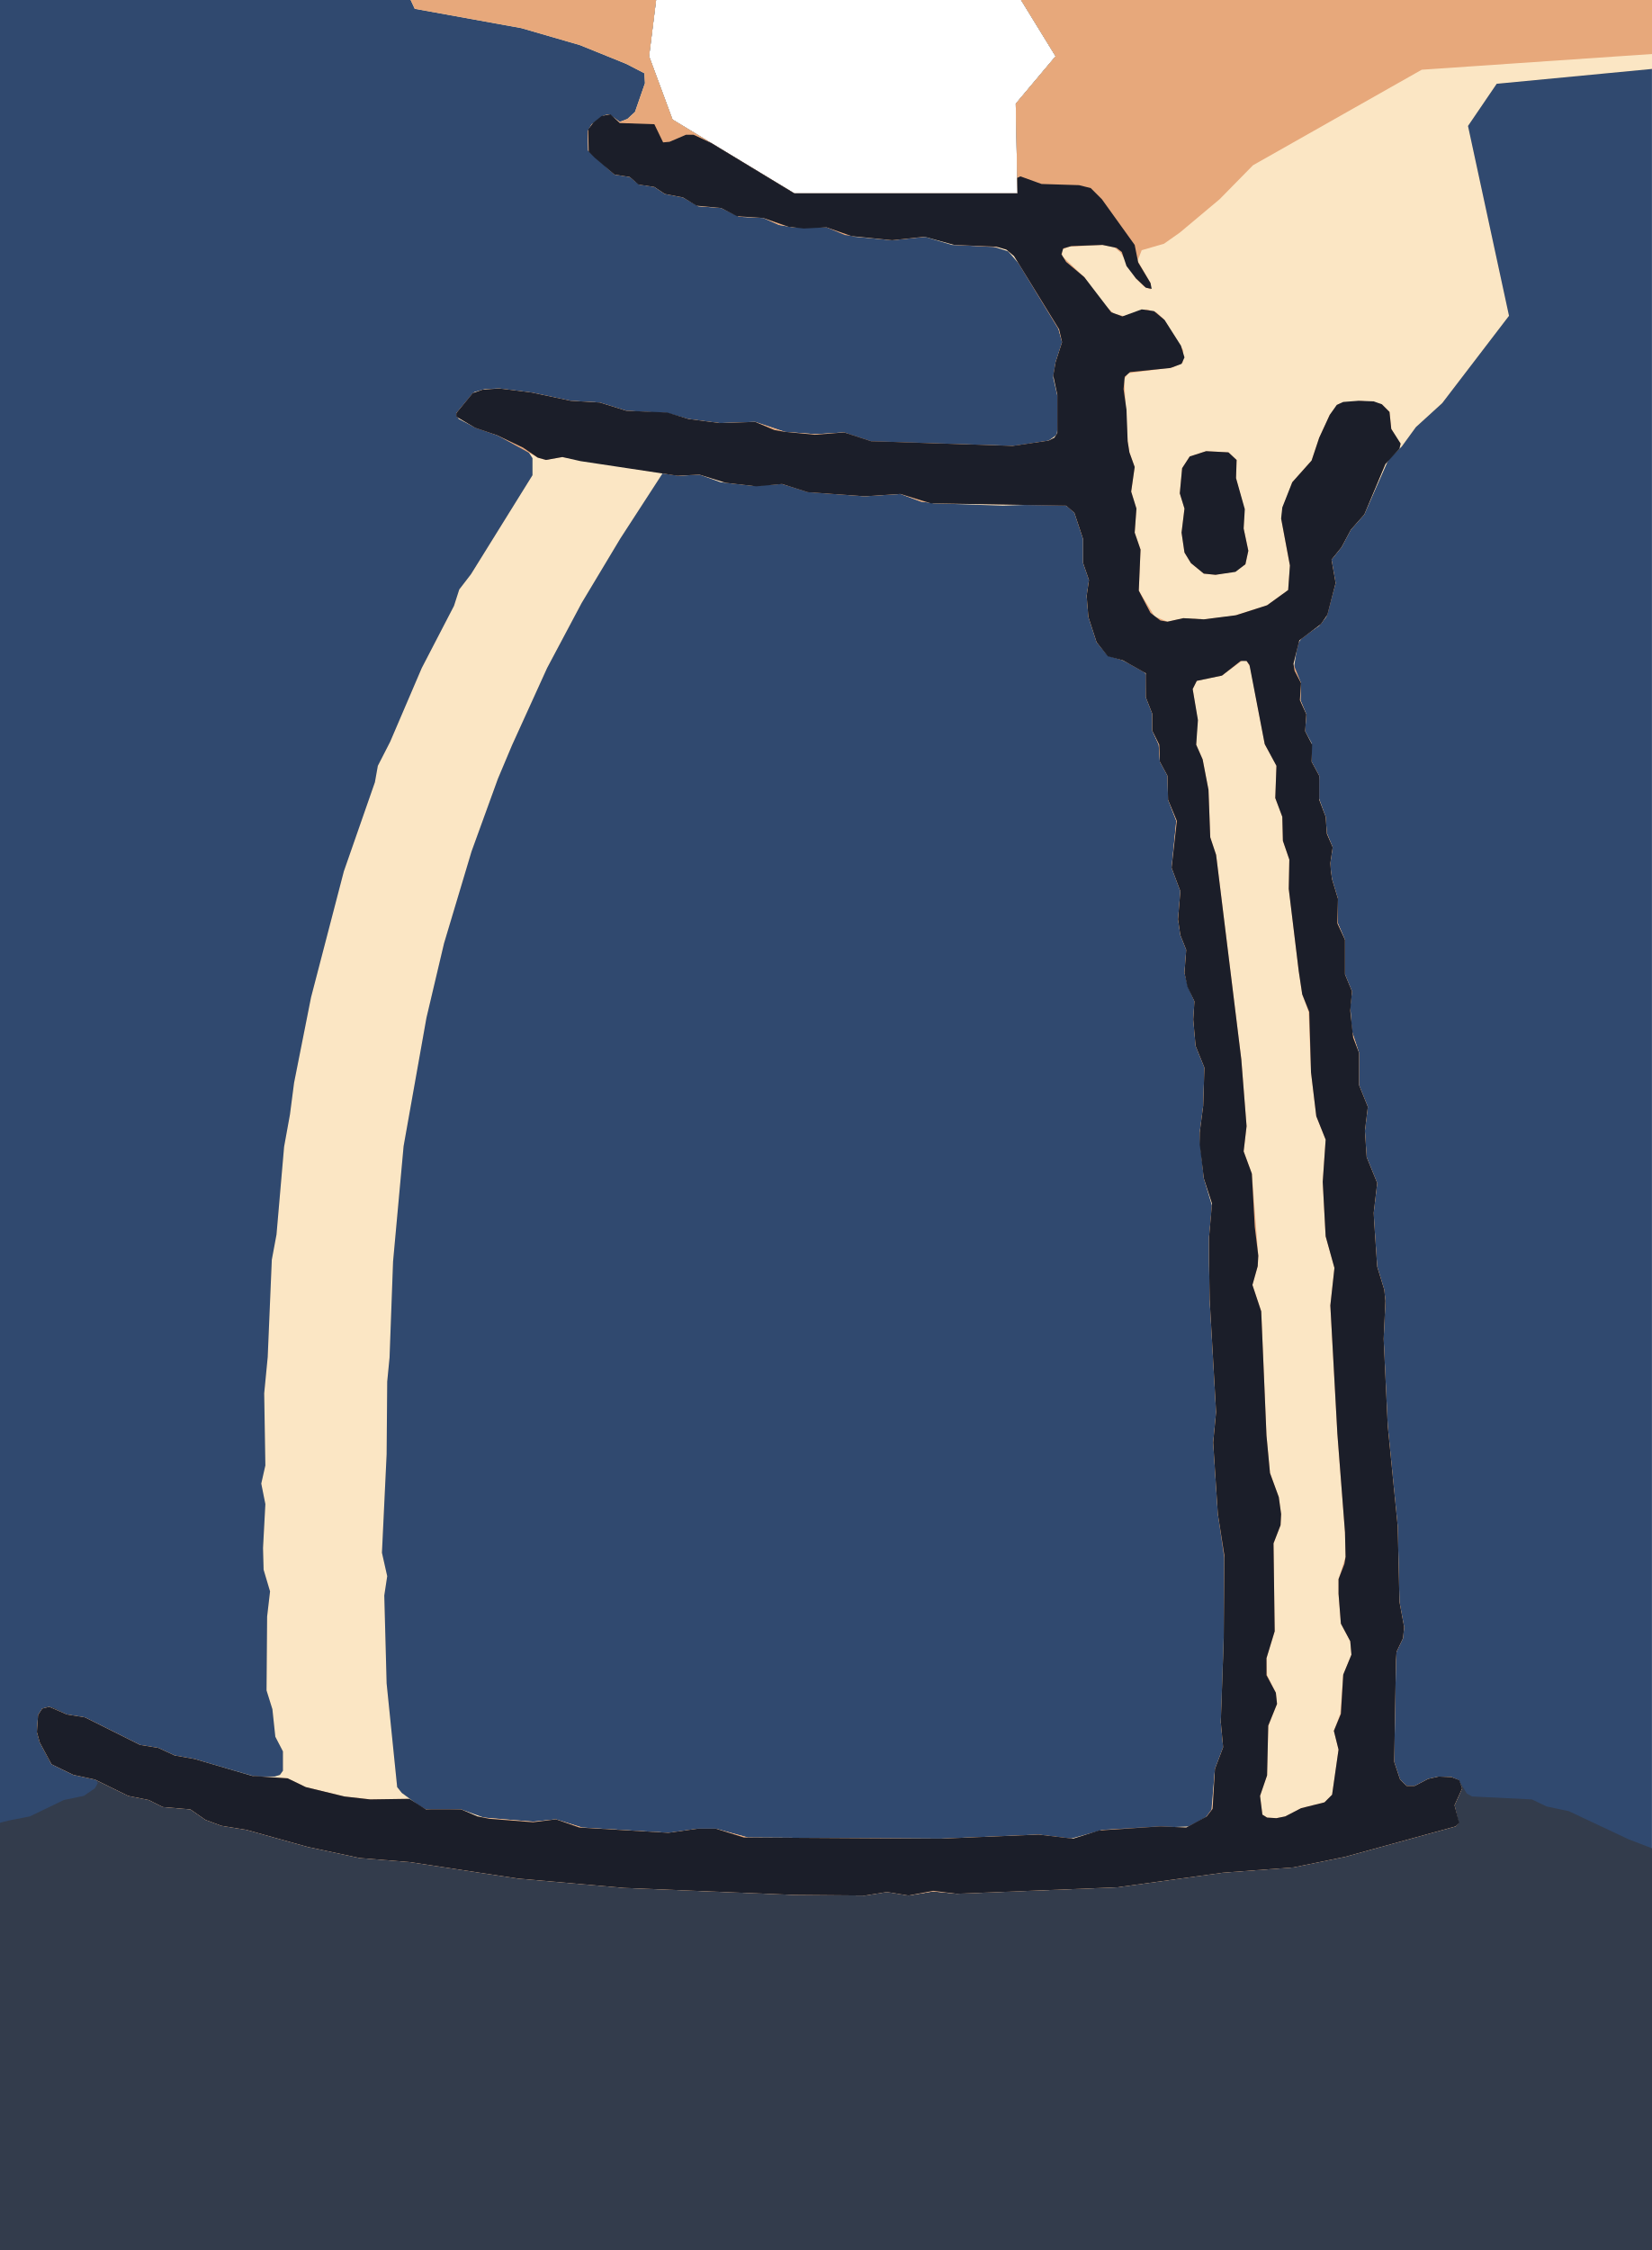
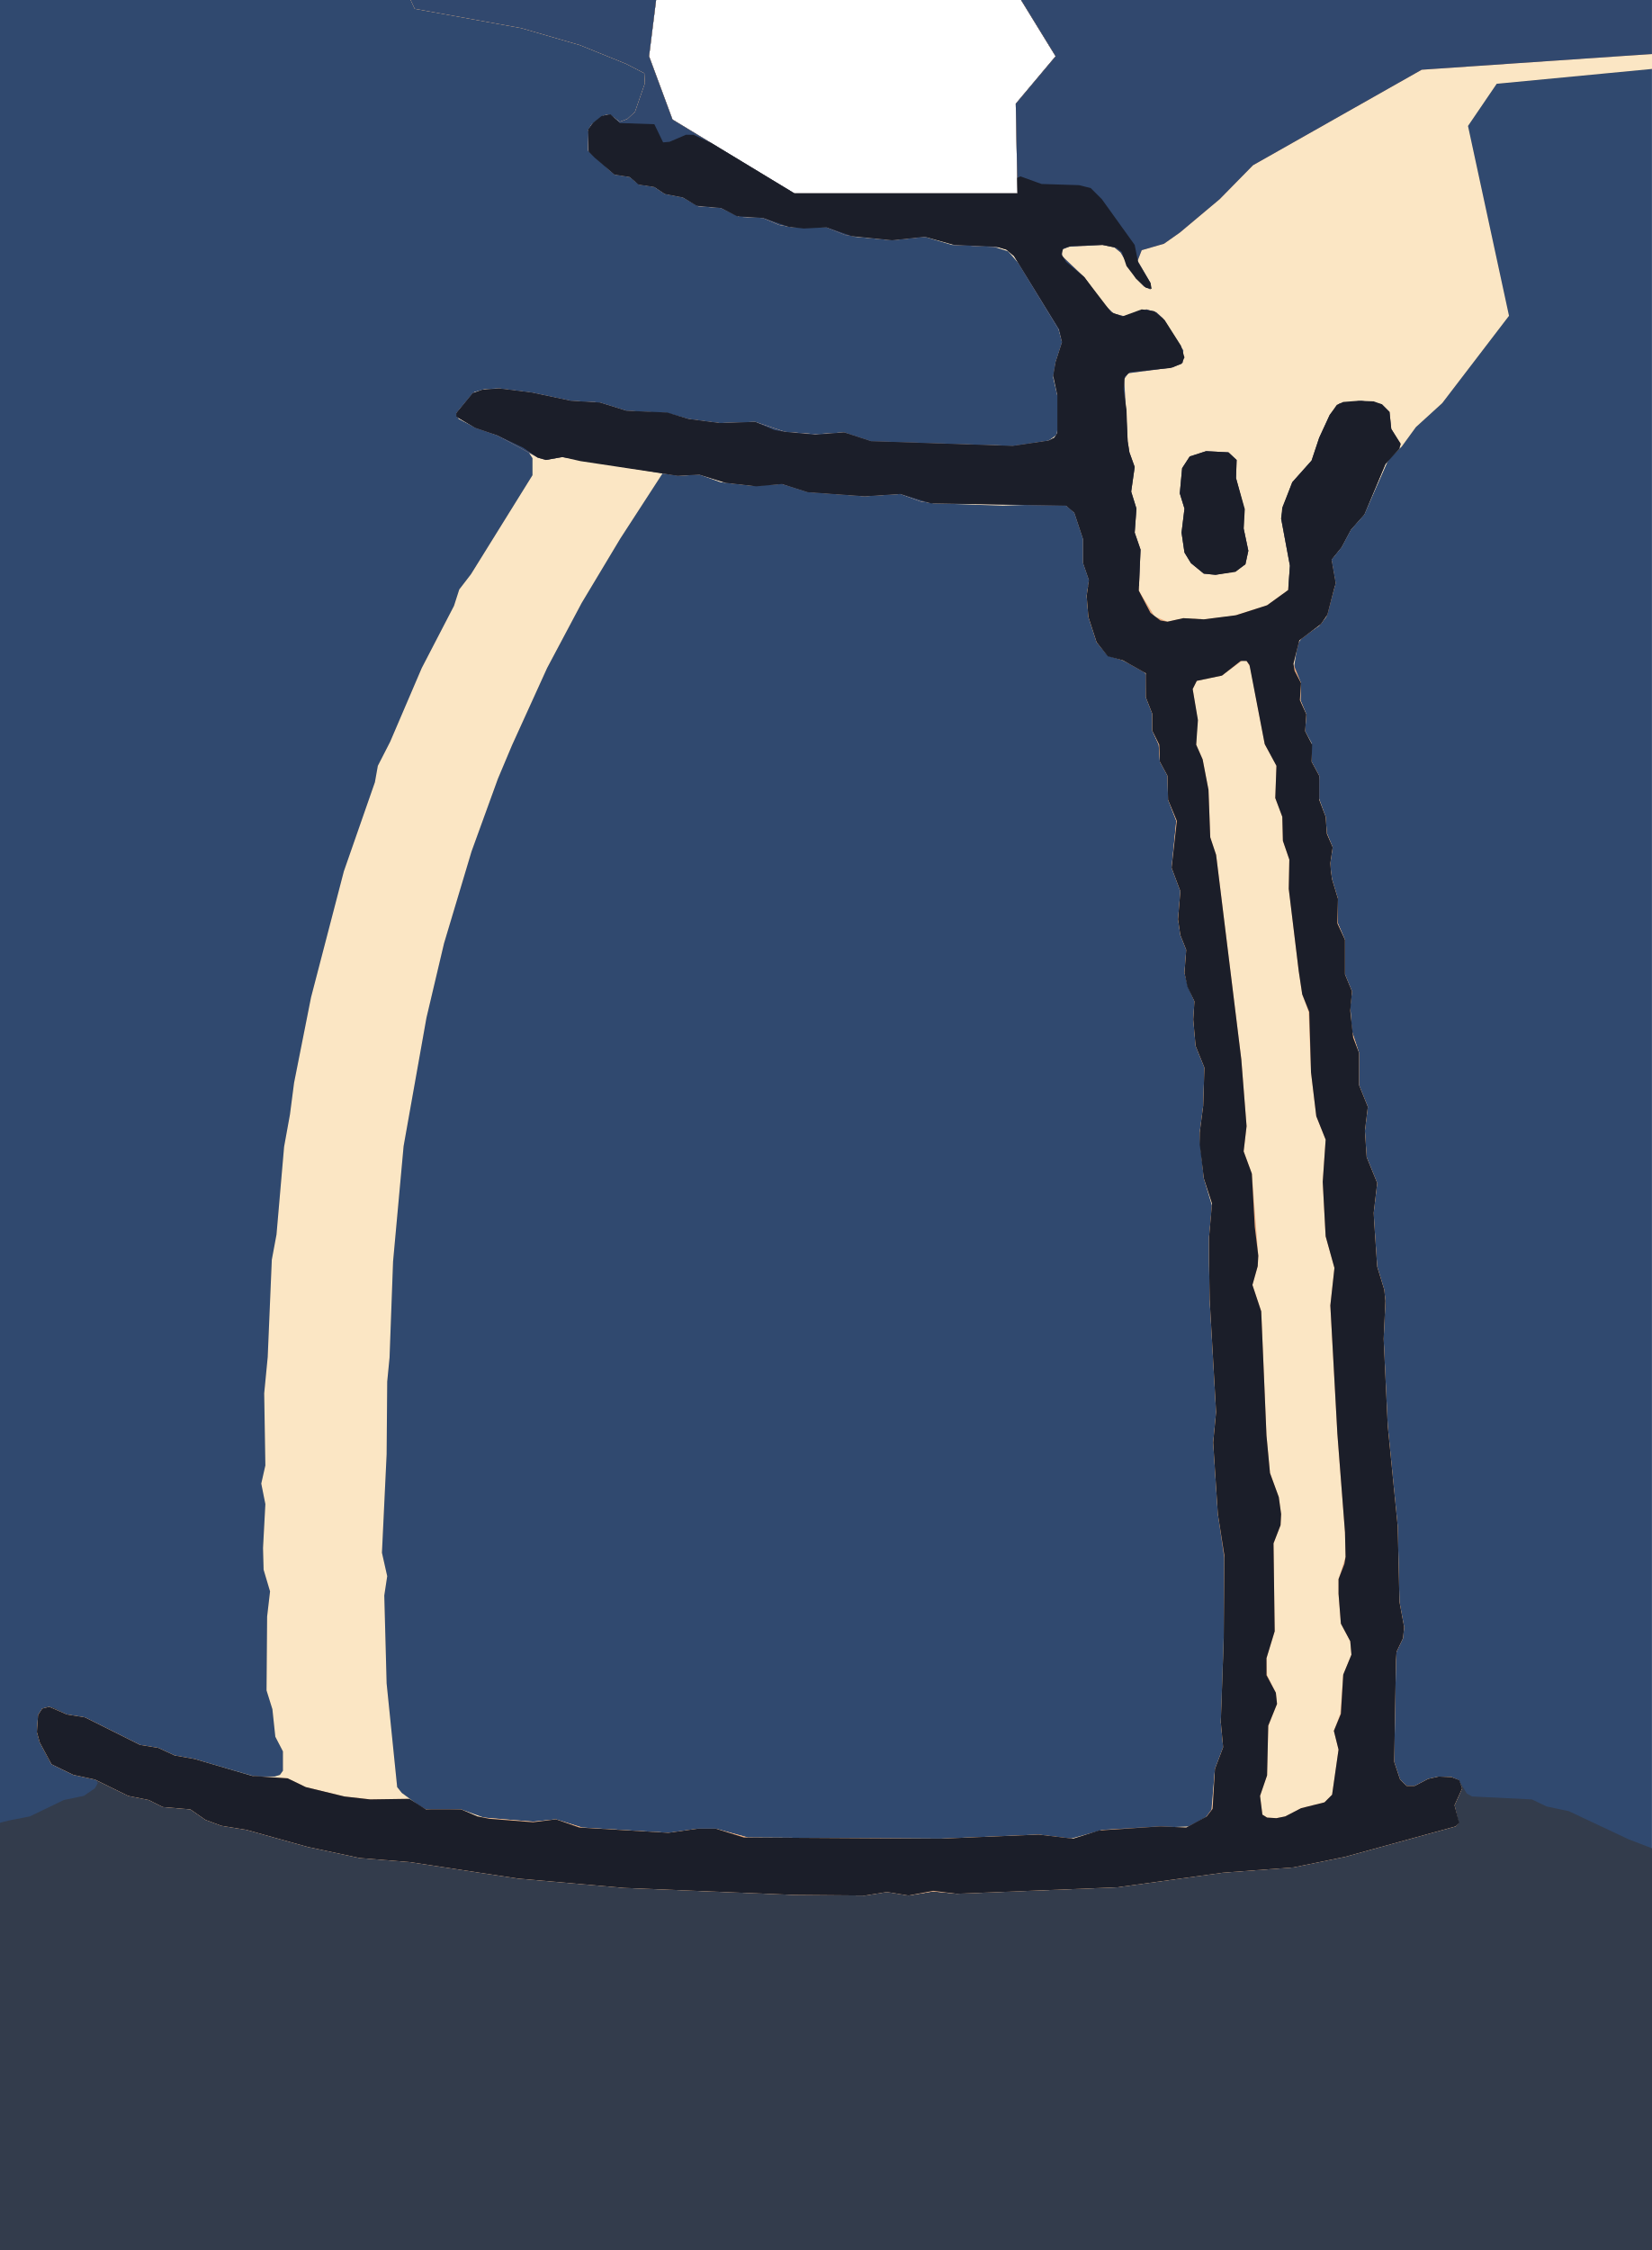
<svg xmlns="http://www.w3.org/2000/svg" viewBox="0 0 282 384" width="282" height="384" preserveAspectRatio="none">
  <defs>
+     <clipPath id="nk">
+       <rect width="282" height="100" />
+     </clipPath>
    <clipPath id="n">
      <path clip-rule="evenodd" d="M-5 -5H287V389H-5Z M112 -5L112 0L110.8 9.6L114.8 20.4L135.6 33L173.7 33L173.4 17.7L180.2 9.6L174.3 0L174.3 -5Z" />
    </clipPath>
  </defs>
  <g clip-path="url(#n)">
    <rect width="282" height="384" fill="#30496f" />
    <path fill="#333c4c" fill-rule="evenodd" d="M68 -4.5l337-.6 2.3 4.9-151.8 14.5-4.9 7.2 7 32.4-11.4 14.9-4.5 4.1-2.4 3.3-2.3 2.3-4.1 9.3-2.3 2.6-1.6 3-1.7 2.1 .7 4-1.6 5.8-.9 1.2-3.7 2.8-.9 3.6 0 1.3 1.2 2.4-.1 2.9 1 2.4-.2 2.9 1.1 2.3 0 2.9 1.3 2.4-.1 3.7 1.2 3.3 .2 2.8 1 2.4-.4 2.7 .1 1.4 .2 1.4 1 3.3 0 4.2 1.2 2.8 0 5.9 1.2 2.9-.3 2.7 .3 4.1 1.2 3.7 0 5.5 1.5 3.7-.5 4.1 .3 4.5 1.8 4.4-.6 5.1 .1 1.8 .5 7.4 1.3 4.2 .2 2.5-.4 5.6 .7 14.9 1.7 17.1 .3 12.9 .8 4.7-.2 1.5-1.1 2.3-.6 13.6 0 3.9 .8 3.3 .8 1.6 1.1 .5 1.3-.1 2.7-1.3 3-.2 1.5 .6 1.4 2.3 .9 .5 10.2 .5 2.5 1.2 3.8 .8 10.2 4.8 16.1 6.2 0 36.4 5.9 15 16.3 6.4 88 6.4-.3 3.7-527.2 1.1-2.3-5.3 89.9-6.4 16.7-6.4 5.2-14.9-.1-41.5 15.3-3.9 3.6-.7 5.8-2.8 3.4-.7 1.9-1.3 .5-.9-.3-.5-3.6-.8-4.4-2.4-1.8-3.5-.3-1.5 .3-3.2 1.2-1.1 1.3 .1 2.3 1.2 3.1 .5 9.4 4.7 3.1 .5 2.8 1.3 3.4 .6 9.2 2.8 4.1 .3 1.3-.4 .5-.7 0-3.3-1.3-2.5-.5-4.7-1-3.2 .1-12.6 .5-4.3-1.1-3.7-.1-3.7 .4-7.5-.7-3.5 .7-3.1-.2-12.3 .6-6.2 .7-16.6 .8-4.3 1.3-15 1-5.5 .7-5.4 2.9-14.6 5.6-21.5 5.3-15.2 .5-2.8 2.1-4.1 5.4-12.6 5.5-10.6 .9-2.8 2-2.6 10.5-16.9 0-2.9-.9-1.4-5.1-2.5-4.1-1.5-2.5-1.3-.4-.8 2.8-3.6 1.7-.6 2.8-.2 5.6 .7 6.6 1.4 5 .3 4.5 1.4 7 .4 3.6 1 5.3 .7 6.1-.2 5.1 1.7 5.2 .4 4.9-.3 3.3 1.3 1.8 .3 24.1 .7 5.7-.9 1.4-1 .4-3.9-.1-1.9-.9-3.9 .4-2.7 1.1-3.4-.7-2.6-6.5-10.6-2-2.3-2.5-.8-7.1-.3-4.7-1.4-5.5 .6-6.5-.6-4.7-1.6-5.7 0-2.4-.4-2.7-1.2-4.1-.2-3.1-1.5-3.9-.3-2.6-1.5-3.1-.6-1.8-1.2-2.6-.4-1.6-1.3-2.6-.4-4.5-4.1-.1-3.3 .7-1.2 2.1-1.5 .9-.2 1.8 1.3 1.3-.5 1.3-1.2 1.7-4.9-.1-1.7-3.1-1.6-7.9-3.2-10-2.9-18.2-3.3zM113.1 80.8l2.9 .4 3.4-.2 3.6 1.3 5.3 .6 5.2-.3 4.9 1.4 9.2 .7 6.1-.4 3.5 1.3 2.2 .3 11.8 .4 9.2-.3 1.9 .4 1.1 1.1 1.5 4.5 0 4.1 1 2.9-.4 2.7 .3 3.6 1.4 4.3 1.9 2.3 2.3 .7 3.6 1.7 .7 .9-.1 3.8 1.1 2.8 0 2.9 1.1 2.4 .2 2.9 1.3 2.4 .1 4.1 1.4 3.6-.8 8 1.5 4-.4 4.8 .4 2.7 1 2.5-.3 3.9 .6 2.4 1.1 2.5-.2 3.1 .4 4.5 1.5 3.7-.2 6.5-.6 4.6 .1 2 .6 5.8 1.4 4.7-.5 5.3 0 4.3 .1 6.4 1.1 19.2-.5 5.2 .8 12.2 1.1 6.6-.1 14.4-.5 14.5 .4 4.3-1.4 3.7-.6 7.1-.8 1-2.8 1.7-15 .6-5.4 1.5-5.5-.7-16.7 .7-32.9-.2-5.5-1.5-3.1 0-5 .7-14.7-.9-4.5-1.4-3.9 .4-8.4-.7-3.9-1.4-4.4 .2-2-.3-3.7-2.7-.8-1-1.8-17.7-.4-15 .5-3.3-.9-4 .8-16.8 .1-12.4 .4-4.1 .6-16.4 1.8-19.7 3.9-21.9 3-12.7 4.7-15.7 4.5-12.4 2.4-5.7 6-13.2 5.9-11.1 6.6-11z" />
    <path fill="#fbe6c4" fill-rule="evenodd" d="M68 -4.5l337-.6 2.3 4.9-151.8 14.5-4.9 7.2 7 32.4-11.4 14.9-4.5 4.1-2.4 3.3-2.3 2.3-4.1 9.3-2.3 2.6-1.6 3-1.7 2.1 .7 4-1.6 5.8-1.2 1.5-2.9 2-.8 1.1-.6 4 1.2 2.7-.1 2.9 1 2.4-.2 2.9 1.1 2 0 3.2 1.3 2.4-.1 3.7 1.2 3.3 .2 2.8 1 2.4-.4 2.7 .1 1.4 .2 1.4 1 3.3 0 4.2 1.2 2.8 0 5.9 1.2 2.9-.3 2.7 .3 4.1 1.2 3.7 0 5.5 1.5 3.7-.5 4.1 .3 4.5 1.8 4.4-.6 5.1 .1 1.8 .5 7.4 1.2 3.9 .2 1.9-.3 6.5 .7 14.9 1.7 17.1 .3 12.9 .8 4.3-.2 1.9-1.1 2.3-.1 1.5-.3 17.3 1 3 1.1 1.1 1.4 0 2.3-1.2 1.8-.4 2.2 .1 1.2 .5 .6 1.4-1.3 2.9 .7 3-.5 .6-18.9 5.2-8.8 1.8-12 .9-18.1 2.5-27.4 1.1-4-.4-4.2 .7-3.7-.6-3.7 .6-12-.1-29.2-1.2-18.1-1.6-18.4-2.8-8.6-.7-8.9-1.9-10.4-2.9-4.3-.7-2.7-1-2.6-1.8-4.7-.4-2.4-1.2-3.5-.7-5.7-2.8-3.7-.8-3.7-1.8-2-3.7-.5-1.8 .2-2.9 .7-1.1 1.2-.3 3 1.3 3.1 .5 9.4 4.7 3.1 .5 2.8 1.3 3.4 .6 10.3 3 3.4 0 .9-.3 .5-.7 0-3.3-1.3-2.5-.5-4.7-1-3.2 .1-12.6 .5-4.3-1.1-3.7-.1-3.7 .4-7.5-.7-3.5 .7-3.1-.2-12.3 .6-6.2 .7-16.6 .8-4.3 1.3-15 1-5.5 .7-5.4 2.9-14.6 5.6-21.5 5.3-15.2 .5-2.8 2.1-4.1 5.4-12.6 5.5-10.6 .9-2.8 2-2.6 10.5-16.9 0-2.9-.9-1.4-5.1-2.5-4.1-1.5-2.5-1.3-.4-1 3.1-3.6 1.8-.5 2.4-.1 5.6 .7 6.6 1.4 5 .3 4.5 1.4 7 .4 3.6 1 5.3 .7 6.1-.2 5.1 1.7 5.2 .4 4.9-.3 3.3 1.3 1.8 .3 24.1 .7 5.7-.9 1.4-1 .4-3.9-.1-1.9-.9-3.9 .4-2.7 1.1-3.4-.7-2.6-6.5-10.6-2-2.3-2.5-.8-7.1-.3-4.7-1.4-5.5 .6-6.5-.6-4.7-1.6-5.7 0-2.4-.4-2.7-1.2-4.1-.2-3.1-1.5-3.9-.3-2.6-1.5-3.1-.6-1.8-1.2-2.6-.4-1.6-1.3-2.6-.4-4.5-4.1-.1-3.3 .7-1.2 2.1-1.5 .9-.2 1.8 1.3 1.3-.5 1.3-1.2 1.7-4.9-.1-1.7-3.1-1.6-7.9-3.2-10-2.9-18.2-3.3zM113.1 80.8l2.9 .4 3.4-.2 3.6 1.3 5.3 .6 5.2-.3 4.9 1.4 9.2 .7 6.1-.4 3.5 1.3 2.2 .3 11.8 .4 9.2-.3 1.9 .4 1.1 1.1 1.5 4.5 0 4.1 1 2.9-.4 2.7 .3 3.6 1.4 4.3 1.9 2.3 2.3 .7 3.6 1.7 .7 .9-.1 3.8 1.1 2.8 0 2.9 1.1 2.4 .2 2.9 1.3 2.4 .1 4.1 1.4 3.6-.8 8 1.5 4-.4 4.8 .4 2.7 1 2.5-.3 3.9 .6 2.4 1.1 2.5-.2 3.1 .4 4.5 1.5 3.7-.2 6.5-.6 4.6 .1 2 .6 5.8 1.4 4.7-.5 5.3 0 4.3 .1 6.4 1.1 19.2-.5 5.2 .8 12.2 1.1 6.6-.1 14.4-.5 14.5 .4 4.3-1.4 3.7-.6 7.1-.8 1-2.8 1.7-15 .6-5.4 1.5-5.5-.7-16.7 .7-32.9-.2-5.5-1.5-3.1 0-5 .7-14.7-.9-4.5-1.4-3.9 .4-8.4-.7-3.9-1.4-4.4 .2-2-.3-3.7-2.7-.8-1-1.8-17.7-.4-15 .5-3.3-.9-4 .8-16.8 .1-12.4 .4-4.1 .6-16.4 1.8-19.7 3.9-21.9 3-12.7 4.7-15.7 4.5-12.4 2.4-5.7 6-13.2 5.9-11.1 6.6-11z" />
    <path fill="#e7a87b" fill-rule="evenodd" d="M68 -4.5l337-.6 2 4.7-11.9 1.9-152.4 10.4-28.8 16.3-5.7 5.8-6.8 5.7-2.7 1.9-3.8 1.1-.7 1.8 2.2 3.8 0 1.1-1.1-.5-1.4-1.4-2.6-4.4-1.1-.9-2-.4-5.7 .3-1.2 .5 0 1.1 3.8 3.6 3.3 4.6 1.7 1.6 1.9 .5 3.7-1.2 1.7 .5 1.1 1 3.5 5.5-.1 2.1-1.7 .8-7.6 1-.7 1 .6 10.6 .3 1.9 .9 2.5-.6 4.2 .9 2.9-.3 4.1 1 2.9-.3 7 2.7 4.4 2.2 .9 2.7-.6 3.5 .2 5.1-.6 5.7-1.8 3.6-2.6 .3-4.1-1.5-8.1 .3-1.9 1.6-4.3 3.3-3.7 1.3-3.9 1.8-3.9 1.6-1.9 3.8-.5 3.5 .6 1.3 1.3 .3 2.9 1.6 2.7-2.6 3.3-3.6 8.6-2.3 2.6-1.6 3-1.7 2.1 .7 4-1.4 5.4-1.1 1.6-3.7 2.8-1 4 1.3 3.3-.1 2.9 1 2.4-.2 2.9 1.1 2.3 0 2.9 1.3 2.4 0 4.1 1.1 2.9 .2 2.8 1 2.4-.4 2.7 .1 1.4 .2 1.4 1 3.3 0 4.2 1.2 2.8 0 5.9 1.2 2.9-.3 2.7 .3 4.1 1.2 3.7 0 5.5 1.5 3.7-.5 4.1 .3 4.5 1.8 4.4-.6 5.1 .1 1.8 .5 7.4 1.2 3.9 .2 1.9-.3 6.5 .7 14.9 1.7 17.1 .3 12.9 .8 4.3-.2 1.9-1.1 2.3-.1 1.5-.3 17.3 1 3 1.1 1.1 1.4 0 2.3-1.2 1.8-.4 2.2 .1 1.2 .5 .6 1.4-1.3 2.9 .7 3-.5 .6-18.9 5.2-8.8 1.8-12 .9-18.1 2.5-27.4 1.1-4-.4-4.2 .7-3.7-.6-3.7 .6-12-.1-29.2-1.2-18.1-1.6-18.4-2.8-8.6-.7-8.9-1.9-10.4-2.9-4.3-.7-2.7-1-2.6-1.8-4.7-.4-2.4-1.2-3.5-.7-5.7-2.8-3.7-.8-3.7-1.8-2-3.7-.5-1.8 .2-2.9 .7-1.1 1.2-.3 3 1.3 3.1 .5 9.4 4.7 3.1 .5 2.8 1.3 3.4 .6 9.5 2.9 6.4 .4 3.1 1.5 6.6 1.6 4.4 .5 6.4-.1 3.1 1.8 6 0 2.8 1.2 2 .3 7.5 .6 3.9-.4 4.5 1.4 14.7 .9 5-.7 3.1 0 5.5 1.5 32.9 .2 16.7-.7 5.9 .7 5-1.5 9.9-.6 4.4 .2 3.3-1.7 1.1-1.5 .5-6.8 1.4-3.7-.4-4.3 .5-10.8 .1-17.2-1.1-7.5-.8-12.2 .5-5.2-1.1-19.2-.1-6.4 0-4.3 .5-5.7-1.4-4.3-.6-5.8-.1-2 .6-4.6 .2-6.5-1.5-3.7-.4-4.5 .2-3.1-1.1-2.5-.6-2.4 .3-3.9-1-2.5-.4-2.7 .4-4.8-1.5-4 .8-8-1.4-3.6-.1-4.1-1.3-2.4-.2-2.9-1.1-2.4 0-2.9-1.1-2.8 0-4.1-3.9-2.2-2.6-.8-1.9-2.3-1.4-4.3-.3-3.6 .4-2.7-1-2.9 0-4.1-1.5-4.5-1.4-1.2-22.6-.4-2.2-.3-3.5-1.3-6.1 .4-9.7-.7-4.4-1.4-4.8 .3-4.8-.5-4.5-1.4-3.7 .2-19.7-3.2-2.8 .5-1.4-.4-6.9-3.8-3.8-1.3-3.2-1.9 0-.6 2.8-3.4 1.7-.6 2.8-.2 5.6 .7 6.6 1.4 5 .3 4.5 1.4 7 .4 3.6 1 5.3 .7 6.1-.2 5.1 1.7 5.2 .4 4.9-.3 4.6 1.5 24.2 .8 6.1-.9 1-.5 .5-.8 0-6.5-.7-3.3 .4-2.3 1.1-3.4-.6-2.2-7.6-12.5-1.3-1.1-1.3-.4-7.6-.4-4.7-1.4-5.9 .6-6-.6-2.1-.3-3.1-1.3-5.7 0-2.4-.4-2.7-1.2-4.1-.2-3.1-1.5-3.9-.3-2.6-1.5-3.1-.6-1.8-1.2-2.6-.4-1.6-1.3-2.6-.4-4.5-4.1-.1-3.3 .7-1.2 2.1-1.5 .9-.2 1.8 1.3 1.3-.5 1.3-1.2 1.7-4.9-.1-1.7-3.1-1.6-7.9-3.2-10-2.9-18.2-3.3zM205.9 77l3.8 .2 1.4 1.3-.1 3.1 1.4 5.3-.1 3.3 .8 3.8-.5 2.3-1.7 1.2-3.4 .6-2-.2-2.2-1.8-1.1-1.8-.5-3.4 .5-4.1-.8-2.6 .4-4.3 1.3-2zM212.1 112.7l.7 .1 .6 1 2.5 13.2 2 3.7-.2 5.5 1.2 3.2 .1 4.1 1.1 3.2-.1 5 1.7 14 .6 4 1.1 3 .4 10.3 .9 7.5 1.6 4-.5 7.2 .4 7.5 .1 1.8 1.5 5.4-.7 6.4 1.2 21.9 1.3 16.8 .1 4.2-1.2 3.8 0 2.5 .4 5.1 1.6 3 .2 2.3-1.4 3.4-.5 6.7-1.1 2.9 .8 3.2-1.1 7.7-1.3 1.3-4 1-2.7 1.4-1.5 .3-1.6-.1-.8-.5-.4-3.2 1.2-3.5 .2-8.4 1.5-3.8-.2-1.9-1.5-3-.1-2.9 1.4-4.6-.2-15 1.2-3.1 .1-1.9-.4-2.9-1.5-4.1-.6-6.4-.9-21.2-1.5-4.5 .9-3.2 .1-1.8-1.1-14-1.4-3.8 .5-4.3-.9-11.4-4.3-34.9-1-3-.3-8.1-1-5.2-1.1-2.5 .2-4.5-.8-5 .7-1.4 4.3-.9z" />
+     <path fill="#31486e" fill-rule="evenodd" d="M68 -4.5l337-.6 2 4.7-11.9 1.9-152.4 10.4-28.8 16.3-5.7 5.8-6.8 5.7-2.7 1.9-3.8 1.1-.7 1.8 2.2 3.8 0 1.1-1.1-.5-1.4-1.4-2.6-4.4-1.1-.9-2-.4-5.7 .3-1.2 .5 0 1.1 3.8 3.6 3.3 4.6 1.7 1.6 1.9 .5 3.7-1.2 1.7 .5 1.1 1 3.5 5.5-.1 2.1-1.7 .8-7.6 1-.7 1 .6 10.6 .3 1.9 .9 2.5-.6 4.2 .9 2.9-.3 4.1 1 2.9-.3 7 2.7 4.4 2.2 .9 2.7-.6 3.5 .2 5.1-.6 5.7-1.8 3.6-2.6 .3-4.1-1.5-8.1 .3-1.9 1.6-4.3 3.3-3.7 1.3-3.9 1.8-3.9 1.6-1.9 3.8-.5 3.5 .6 1.3 1.3 .3 2.9 1.6 2.7-2.6 3.3-3.6 8.6-2.3 2.6-1.6 3-1.7 2.1 .7 4-1.4 5.4-1.1 1.6-3.7 2.8-1 4 1.3 3.3-.1 2.9 1 2.4-.2 2.9 1.1 2.3 0 2.9 1.3 2.4 0 4.1 1.1 2.9 .2 2.8 1 2.4-.4 2.7 .1 1.4 .2 1.4 1 3.3 0 4.2 1.2 2.8 0 5.9 1.2 2.9-.3 2.7 .3 4.1 1.2 3.7 0 5.5 1.5 3.7-.5 4.1 .3 4.5 1.8 4.4-.6 5.1 .1 1.8 .5 7.4 1.2 3.9 .2 1.9-.3 6.5 .7 14.9 1.7 17.1 .3 12.9 .8 4.3-.2 1.9-1.1 2.3-.1 1.5-.3 17.3 1 3 1.1 1.1 1.4 0 2.3-1.2 1.8-.4 2.2 .1 1.2 .5 .6 1.4-1.3 2.9 .7 3-.5 .6-18.9 5.2-8.8 1.8-12 .9-18.1 2.5-27.4 1.1-4-.4-4.2 .7-3.7-.6-3.7 .6-12-.1-29.2-1.2-18.1-1.6-18.4-2.8-8.6-.7-8.9-1.9-10.4-2.9-4.3-.7-2.7-1-2.6-1.8-4.7-.4-2.4-1.2-3.5-.7-5.7-2.8-3.7-.8-3.7-1.8-2-3.7-.5-1.8 .2-2.9 .7-1.1 1.2-.3 3 1.3 3.1 .5 9.4 4.7 3.1 .5 2.8 1.3 3.4 .6 9.5 2.9 6.4 .4 3.1 1.5 6.6 1.6 4.4 .5 6.4-.1 3.1 1.8 6 0 2.8 1.2 2 .3 7.5 .6 3.9-.4 4.5 1.4 14.7 .9 5-.7 3.1 0 5.5 1.5 32.9 .2 16.7-.7 5.9 .7 5-1.5 9.9-.6 4.4 .2 3.3-1.7 1.1-1.5 .5-6.8 1.4-3.7-.4-4.3 .5-10.8 .1-17.2-1.1-7.5-.8-12.2 .5-5.2-1.1-19.2-.1-6.4 0-4.3 .5-5.7-1.4-4.3-.6-5.8-.1-2 .6-4.6 .2-6.5-1.5-3.7-.4-4.5 .2-3.1-1.1-2.5-.6-2.4 .3-3.9-1-2.5-.4-2.7 .4-4.8-1.5-4 .8-8-1.4-3.6-.1-4.1-1.3-2.4-.2-2.9-1.1-2.4 0-2.9-1.1-2.8 0-4.1-3.9-2.2-2.6-.8-1.9-2.3-1.4-4.3-.3-3.6 .4-2.7-1-2.9 0-4.1-1.5-4.5-1.4-1.2-22.6-.4-2.2-.3-3.5-1.3-6.1 .4-9.7-.7-4.4-1.4-4.8 .3-4.8-.5-4.5-1.4-3.7 .2-19.7-3.2-2.8 .5-1.4-.4-6.9-3.8-3.8-1.3-3.2-1.9 0-.6 2.8-3.4 1.7-.6 2.8-.2 5.6 .7 6.6 1.4 5 .3 4.5 1.4 7 .4 3.6 1 5.3 .7 6.1-.2 5.1 1.7 5.2 .4 4.9-.3 4.6 1.5 24.2 .8 6.1-.9 1-.5 .5-.8 0-6.5-.7-3.3 .4-2.3 1.1-3.4-.6-2.2-7.6-12.5-1.3-1.1-1.3-.4-7.6-.4-4.7-1.4-5.9 .6-6-.6-2.1-.3-3.1-1.3-5.7 0-2.4-.4-2.7-1.2-4.1-.2-3.1-1.5-3.9-.3-2.6-1.5-3.1-.6-1.8-1.2-2.6-.4-1.6-1.3-2.6-.4-4.5-4.1-.1-3.3 .7-1.2 2.1-1.5 .9-.2 1.8 1.3 1.3-.5 1.3-1.2 1.7-4.9-.1-1.7-3.1-1.6-7.9-3.2-10-2.9-18.2-3.3zM205.9 77l3.8 .2 1.4 1.3-.1 3.1 1.4 5.3-.1 3.3 .8 3.8-.5 2.3-1.7 1.2-3.4 .6-2-.2-2.2-1.8-1.1-1.8-.5-3.4 .5-4.1-.8-2.6 .4-4.3 1.3-2zM212.1 112.7l.7 .1 .6 1 2.5 13.2 2 3.7-.2 5.5 1.2 3.2 .1 4.1 1.1 3.2-.1 5 1.7 14 .6 4 1.1 3 .4 10.3 .9 7.5 1.6 4-.5 7.2 .4 7.5 .1 1.8 1.5 5.4-.7 6.4 1.2 21.9 1.3 16.8 .1 4.2-1.2 3.8 0 2.5 .4 5.1 1.6 3 .2 2.3-1.4 3.4-.5 6.7-1.1 2.9 .8 3.2-1.1 7.7-1.3 1.3-4 1-2.7 1.4-1.5 .3-1.6-.1-.8-.5-.4-3.2 1.2-3.5 .2-8.4 1.5-3.8-.2-1.9-1.5-3-.1-2.9 1.4-4.6-.2-15 1.2-3.1 .1-1.9-.4-2.9-1.5-4.1-.6-6.4-.9-21.2-1.5-4.5 .9-3.2 .1-1.8-1.1-14-1.4-3.8 .5-4.3-.9-11.4-4.3-34.9-1-3-.3-8.1-1-5.2-1.1-2.5 .2-4.5-.8-5 .7-1.4 4.3-.9z" clip-path="url(#nk)" />
    <path fill="#1b1e29" fill-rule="evenodd" d="M102.7 19.8l1.5-.3 1.6 1.5 5.9 .2 1.5 3.1 1.1-.1 2.8-1.2 1.3 0 6.2 2.9 5.6 1.8 7.4 1.7 10.6 1.7 14.3 1.1 3.3-.6 5.4-.1 3-1.4 3.6 1.3 6.4 .2 2 .5 1.9 1.9 5.6 7.8 .6 3 2.1 3.5 .2 1-1-.2-1.7-1.6-1.6-2.1-.8-2.4-.9-.7-2.4-.5-5.3 .2-1.4 .4-.3 1 .8 1.3 3.1 2.6 4.6 6 1.9 .7 3.3-1.2 2.1 .3 1.8 1.5 2.8 4.4 .6 2-.5 1.1-1.9 .7-6.9 .7-.9 .8-.2 2.1 .5 3.5 .2 5.4 .3 1.9 .9 2.5-.6 4.2 .9 2.9-.3 4.1 1 2.9-.3 7 2 3.8 1.7 1.3 1.2 .2 2.7-.6 3.5 .2 5.5-.7 5.3-1.7 3.6-2.6 .3-4.2-1.5-8 .2-1.9 1.7-4.3 3.3-3.7 1.3-3.9 1.8-3.9 1.2-1.7 1.1-.5 2.6-.2 2.6 .1 1.4 .5 1.3 1.3 .3 2.9 1.6 2.5-.2 .9-2.4 2.6-3.6 8.6-2.3 2.6-1.6 3-1.7 2.1 .7 4-1.4 5.4-1.1 1.6-3.7 2.8-1 4 .2 1.2 1.1 2.1-.2 2.9 1.1 2.4-.2 2.9 1.2 2.3-.1 2.9 1.3 2.4 0 4.1 1.1 2.9 .2 2.9 1 2.3-.4 2.7 .1 1.4 .2 1.4 1 3.3-.1 4.2 1.3 2.8 0 5.9 1.2 2.9-.3 3.3 .5 4.6 1 2.6 0 5.5 1.5 3.7-.5 4.1 .3 4.5 1.8 4.4-.6 5.1 .1 1.8 .5 7.4 1.2 3.9 .2 1.9-.3 6.5 .7 14.9 1.7 17.1 .3 12.9 .8 4.3-.2 1.9-1.1 2.3-.1 1.5-.3 17.3 1 3 1.1 1.1 1.4 0 2.3-1.2 1.8-.4 2.2 .1 1.3 .5 .5 1.4-1.3 2.9 .8 3-.6 .6-18.9 5.2-8.8 1.8-12 .9-18.1 2.5-27.4 1.1-4-.5-4.2 .8-3.7-.6-3.7 .6-12-.1-29.2-1.2-18.1-1.6-18.4-2.8-8.6-.7-8.9-1.9-10.4-2.9-4.3-.7-2.7-1-2.6-1.8-4.7-.4-2.4-1.2-3.5-.7-5.7-2.8-3.7-.8-3.7-1.8-2-3.7-.5-1.8 .2-2.9 .7-1.1 1.2-.3 3 1.3 3.1 .5 9.4 4.7 3.1 .5 2.8 1.3 3.4 .6 9.9 2.9 6 .4 3.1 1.5 6.6 1.6 4.4 .5 6.7-.1 2.8 1.8 6 0 2.8 1.2 2 .4 7.5 .6 3.9-.5 4 1.4 15.2 .9 5-.7 3.1 0 4.8 1.5 33.6 .2 16.7-.7 5.9 .7 4.4-1.4 10.5-.7 4.4 .2 3.5-1.9 1-1.3 .4-6.8 1.4-3.7-.4-4.3 .5-14.2 .1-14.3-1.1-7-.8-12.2 .5-5.2-1.1-19.2-.1-6.4 0-4.3 .5-5.7-1.4-4.3-.7-5.8 0-2 .6-4.6 .2-6.5-1.5-3.7-.4-4.5 .2-3.1-1.2-2.5-.5-2.4 .3-3.9-1-2.5-.4-2.7 .4-4.8-1.5-4 .9-8-1.5-3.6-.1-4.1-1.3-2.4-.1-2.9-1.2-2.4 0-2.9-1.1-2.8 0-4.1-3.9-2.2-2.6-.7-1.9-2.4-1.4-4.3-.3-3.6 .4-2.7-1-2.9 0-4.1-1.5-4.5-1.4-1.2-23.1-.4-5.2-1.6-6.1 .4-9.7-.7-4.4-1.4-4.4 .4-5.2-.6-4.5-1.4-3.7 .2-16.6-2.5-3.1-.7-2.8 .5-1.4-.4-2.5-1.7-4.4-2.1-3.8-1.3-3.2-1.9 0-.6 2.8-3.4 1.7-.6 2.8-.2 5.6 .7 6.6 1.4 5 .3 4.5 1.4 7 .3 3.6 1.1 5.3 .7 6.1-.2 3.3 1.4 1.8 .3 5.1 .5 5-.4 4.6 1.5 24.2 .8 6.1-.9 1-.5 .5-.8 0-6.5-.7-3.3 .4-2.3 1.1-3.4-.5-2.2-7.7-12.5-1.3-1.1-1.7-.5-7.2-.3-5.1-1.4-5.5 .6-6.9-.7-4.3-1.5-3.9 .2-2.6-.3-4.3-1.5-4.5-.3-2.7-1.4-4.2-.4-2.3-1.4-3.1-.6-1.8-1.2-2.7-.4-1.5-1.3-2.6-.4-3.4-2.9-1-1-.1-3.8 .9-1.2zM205.9 77l3.8 .2 1.4 1.3-.1 3.1 1.5 5.3-.2 3.3 .8 3.8-.5 2.3-1.7 1.3-3.4 .5-2-.2-2.2-1.8-1.1-1.8-.5-3.4 .5-4.1-.8-2.6 .4-4.3 1.3-2zM211.8 112.8l1 0 .5 .7 2.6 13.5 2 3.7-.2 5.5 1.2 3.2 .1 4.1 1.1 3.2-.1 5 1.7 14 .6 4 1.2 3 .3 10.3 .9 7.5 1.6 4-.5 7.2 .4 7.5 .1 1.8 1.5 5.4-.7 6.4 1.2 21.9 1.3 16.8 .1 4.2-.2 1.2-1 2.6 0 2.5 .4 5.1 1.6 3 .2 2.3-1.4 3.4-.4 6.7-1.2 2.9 .8 3.2-1.1 7.7-1.3 1.3-4 1-2.7 1.4-1.5 .3-1.6-.1-.8-.5-.4-3.2 1.2-3.5 .2-8.5 1.5-3.7-.2-1.9-1.6-3 0-2.9 1.4-4.6-.2-15 1.2-3.1 .1-1.9-.4-2.9-1.5-4.1-.6-6.4-.9-21.2-1.5-4.5 .9-3.2 .1-1.8-.6-4.9-.5-9.1-1.4-3.8 .5-4.3-.9-11.4-4.3-34.9-1-3-.3-8.1-1-5.2-1.1-2.5 .3-4.2-.9-5.3 .7-1.4 4.3-.9z" />
  </g>
</svg>
